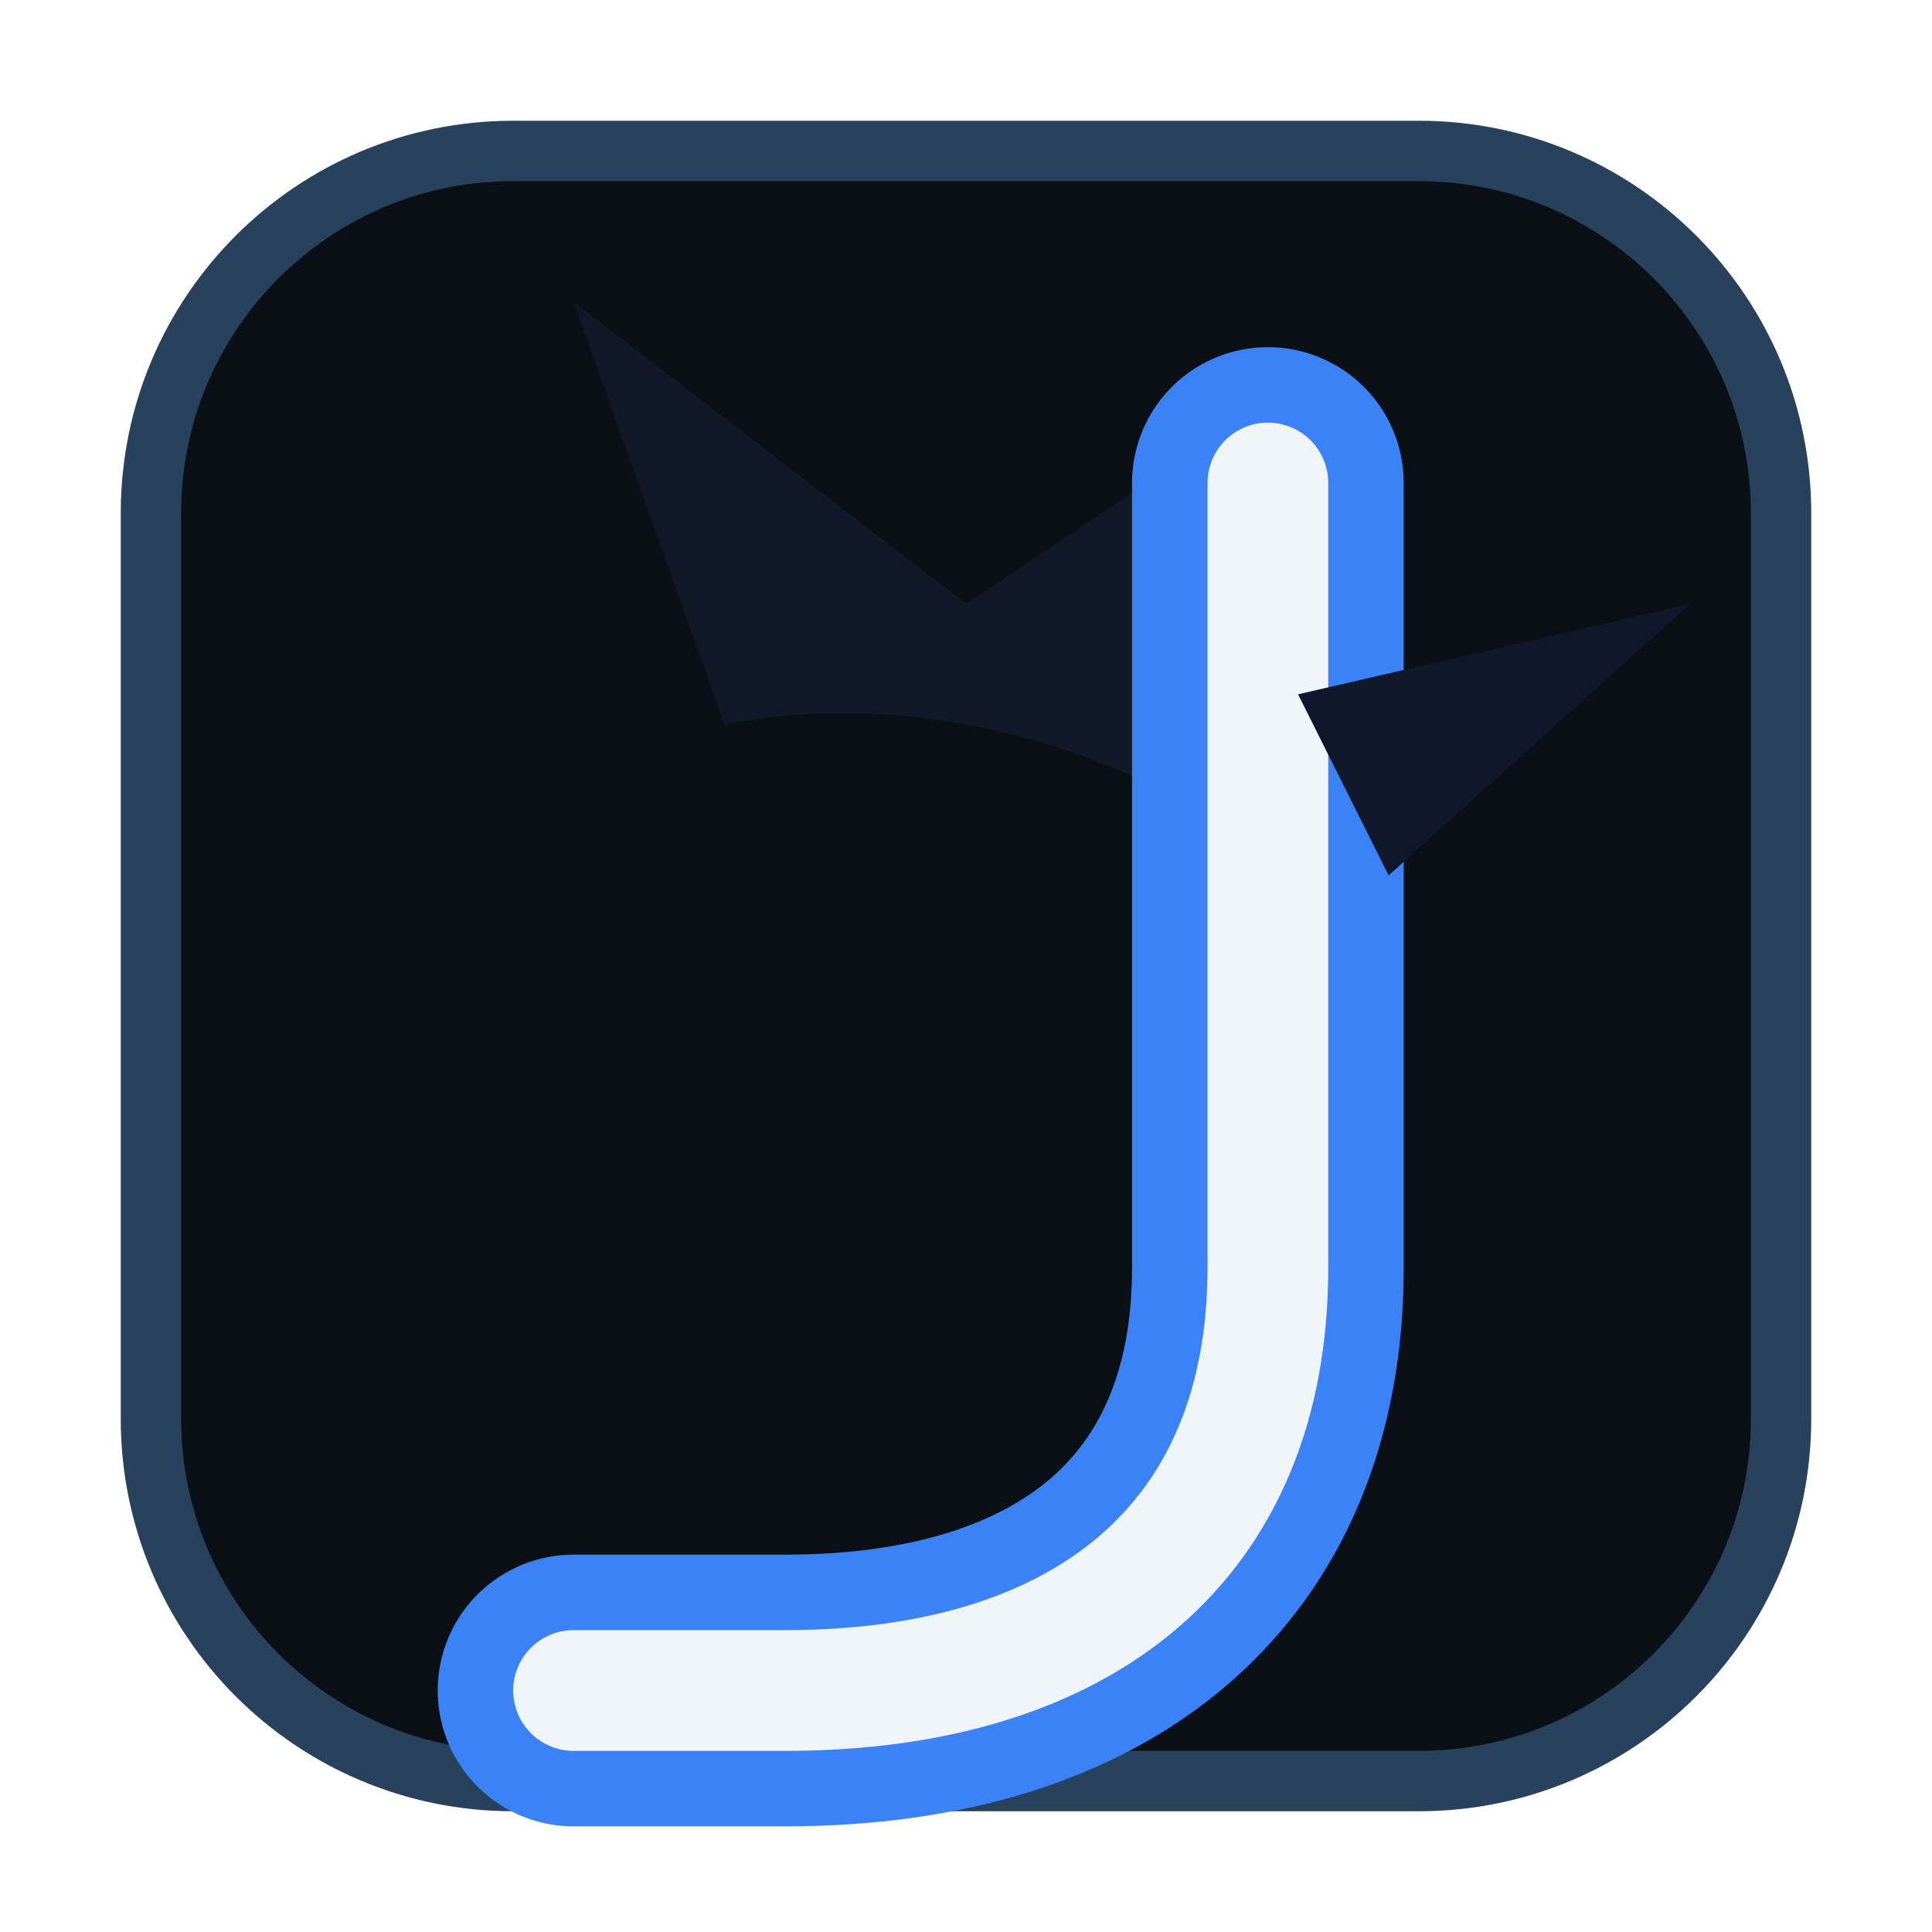
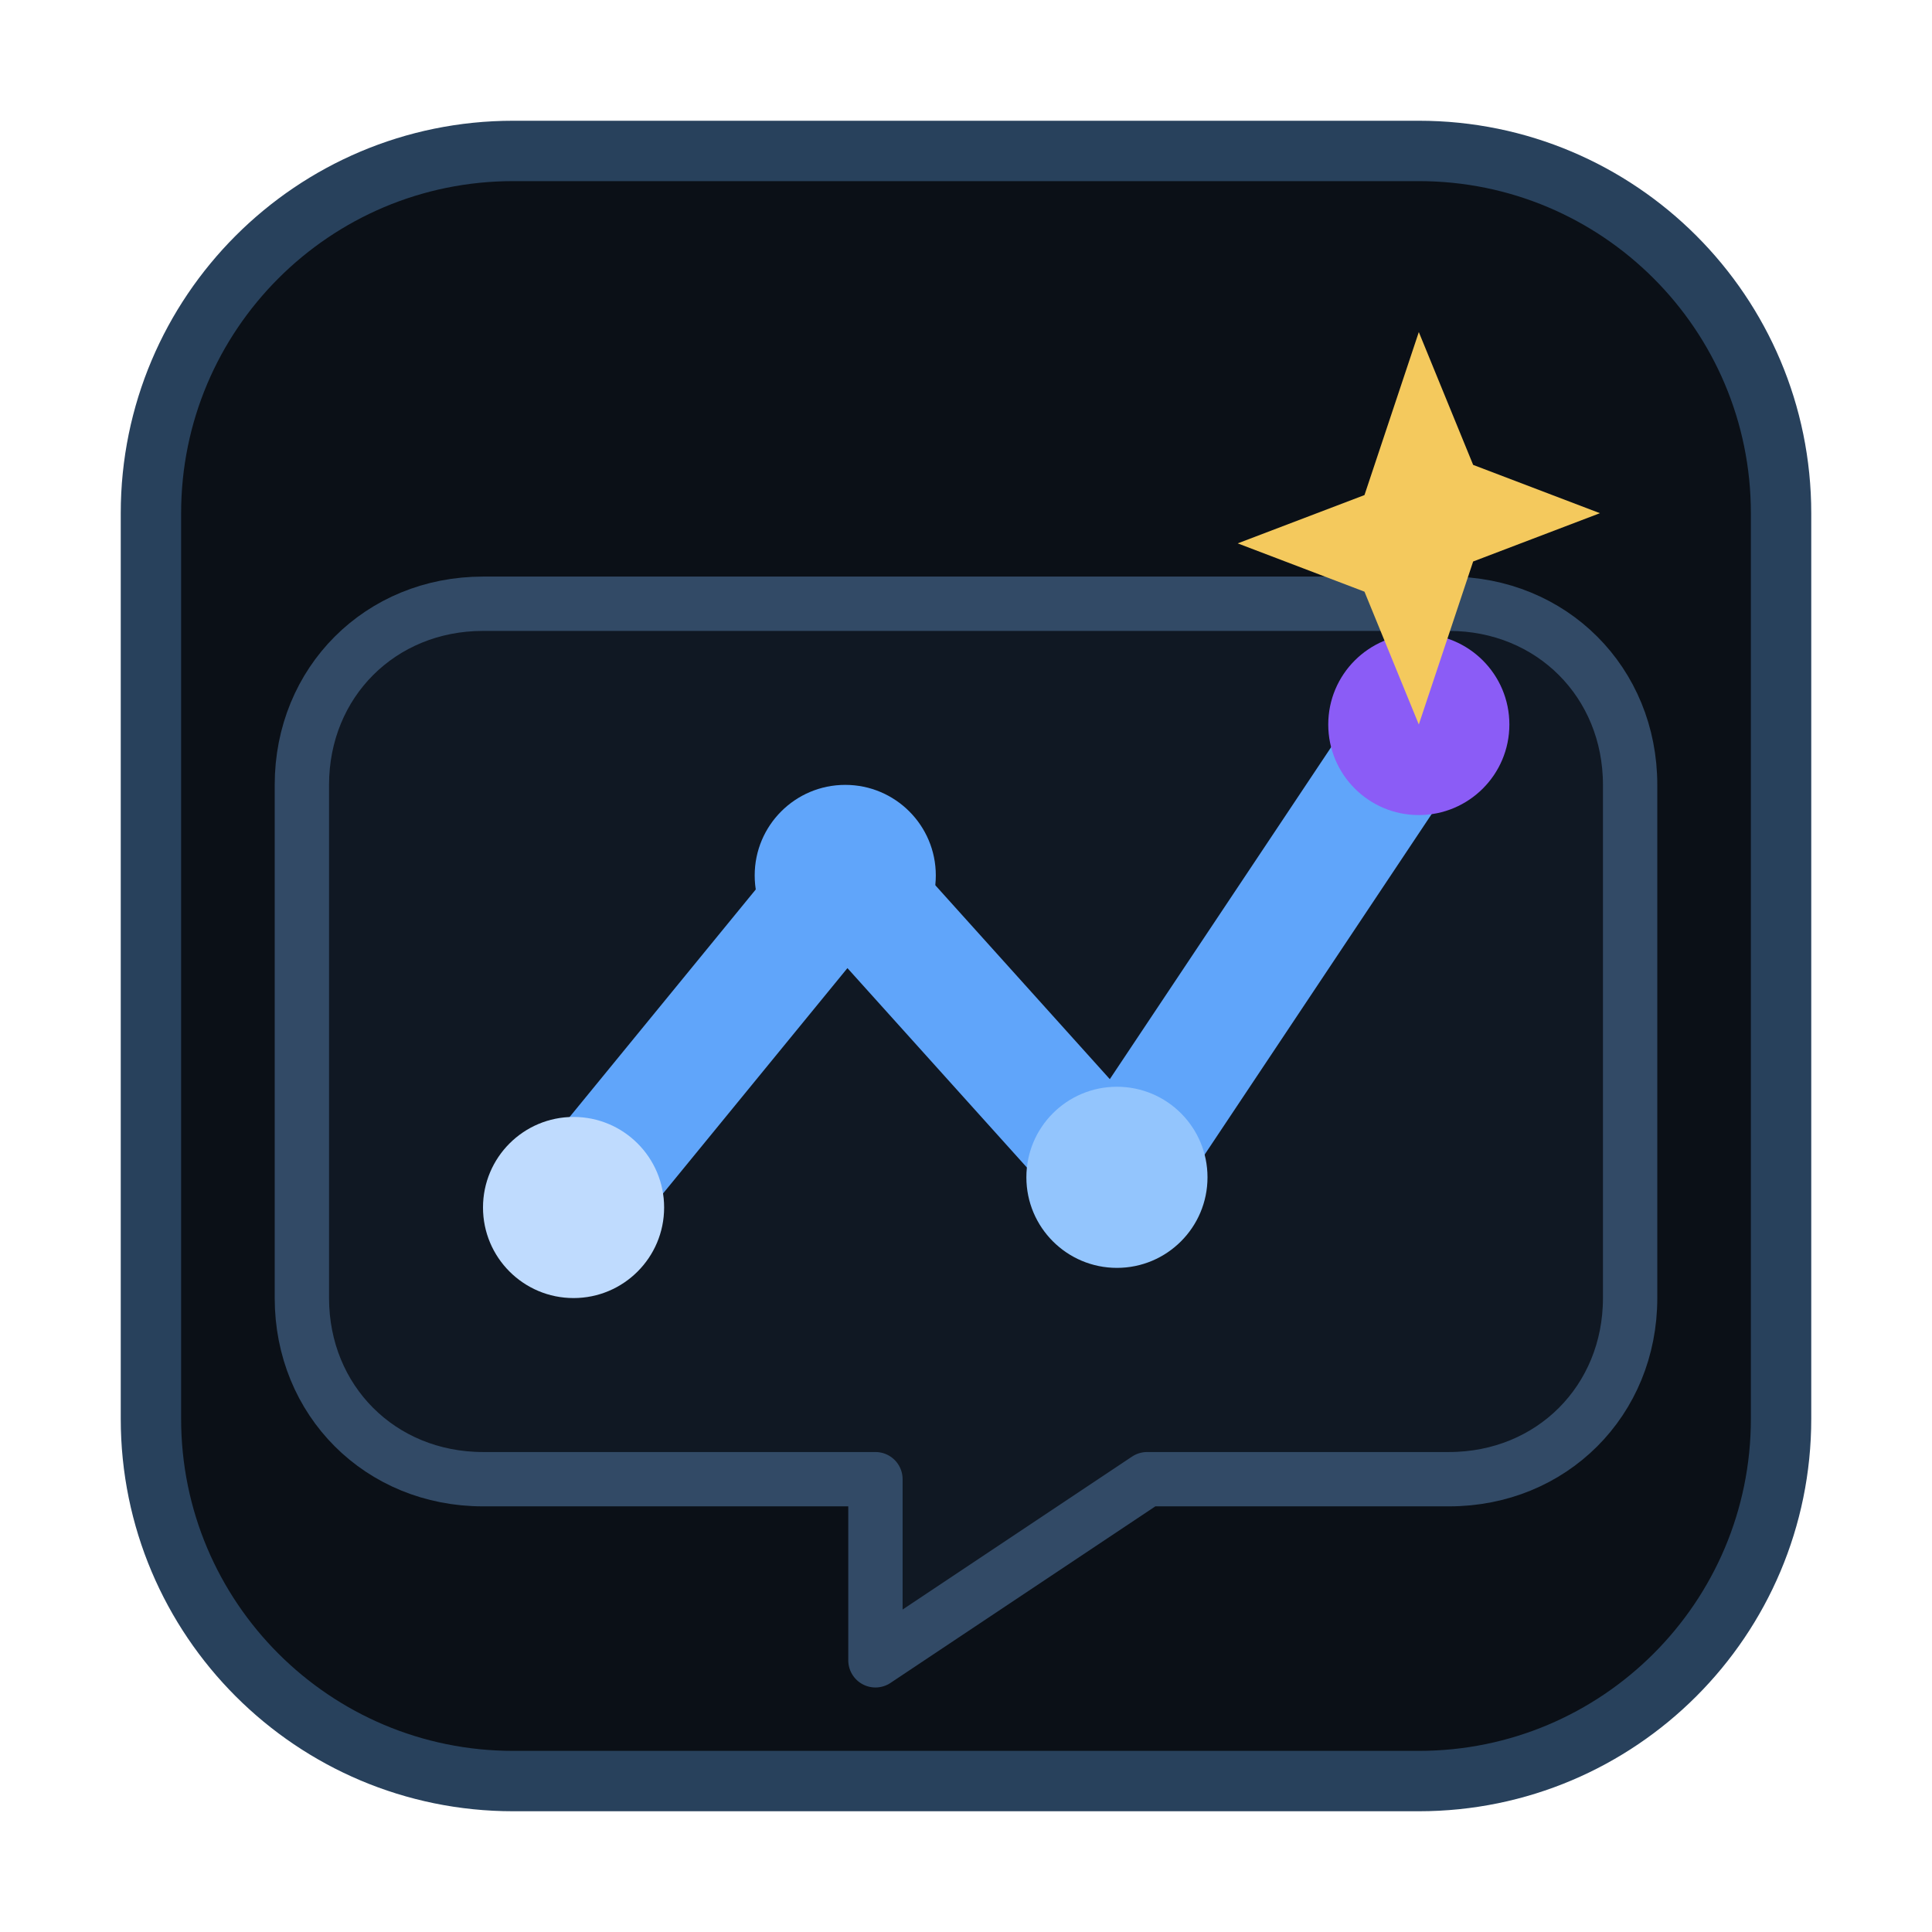
<svg xmlns="http://www.w3.org/2000/svg" viewBox="0 0 64 64" width="64" height="64">
  <rect x="5" y="5" width="54" height="54" rx="12" fill="#0b1017" stroke="#28415c" stroke-width="2" />
-   <path d="M24 24 19 10l13 10 9-6-1 13c-5-3-11-4-16-3z" fill="#111827" />
-   <path d="M42 16v26c0 9-6 14-16 14h-7" fill="none" stroke="#3b82f6" stroke-width="9" stroke-linecap="round" stroke-linejoin="round" />
-   <path d="M42 16v26c0 9-6 14-16 14h-7" fill="none" stroke="#eef4f8" stroke-width="4" stroke-linecap="round" stroke-linejoin="round" />
-   <path d="M43 23 56 20 46 29z" fill="#0f172a" />
+   <path d="M16 20h32c3.4 0 6 2.6 6 6v17c0 3.4-2.6 6-6 6H38l-9 6v-6H16c-3.4 0-6-2.6-6-6V26c0-3.4 2.6-6 6-6z" fill="#101823" stroke="#324a66" stroke-width="1.8" stroke-linejoin="round" />
+   <path d="M19 40 28 29l9 10 10-15" fill="none" stroke="#60a5fa" stroke-width="4" stroke-linecap="round" stroke-linejoin="round" />
+   <circle cx="19" cy="40" r="3" fill="#bfdbfe" />
+   <circle cx="28" cy="29" r="3" fill="#60a5fa" />
+   <circle cx="37" cy="39" r="3" fill="#93c5fd" />
+   <circle cx="47" cy="24" r="3" fill="#8b5cf6" />
+   <path d="M47 11l1.8 4.4 4.2 1.6-4.2 1.6L47 24l-1.8-4.4L41 18l4.2-1.6L47 11z" fill="#f4c95d" />
</svg>
